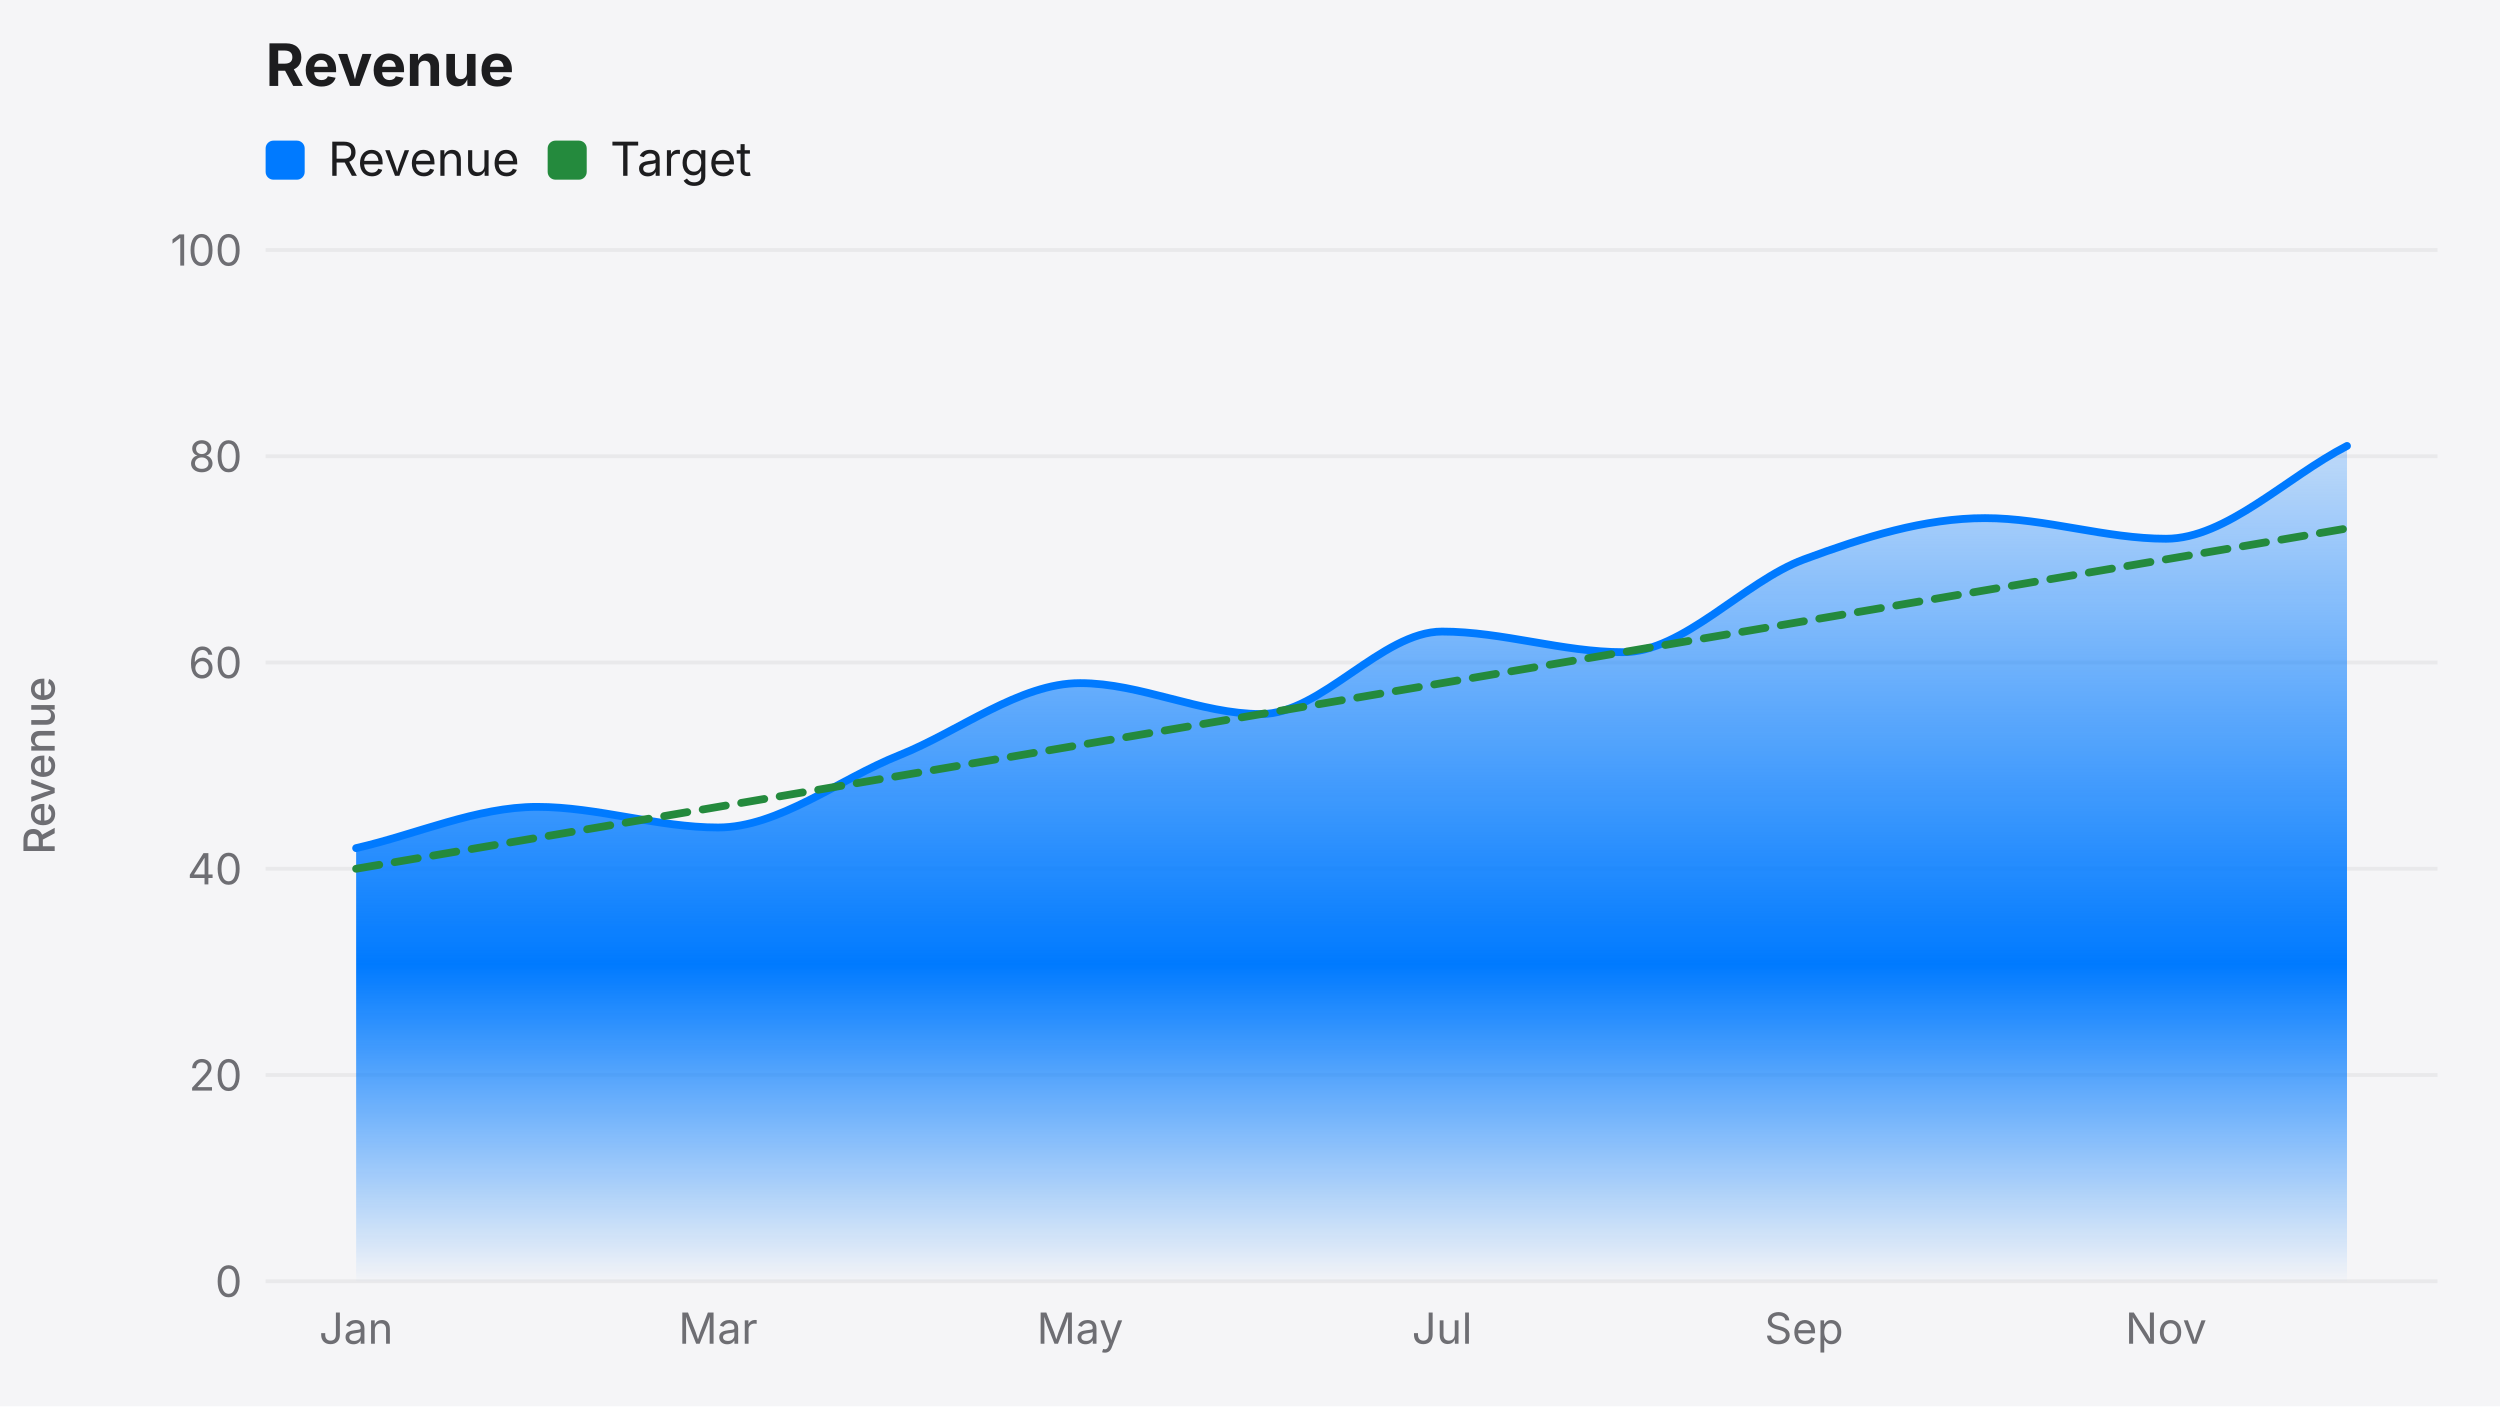
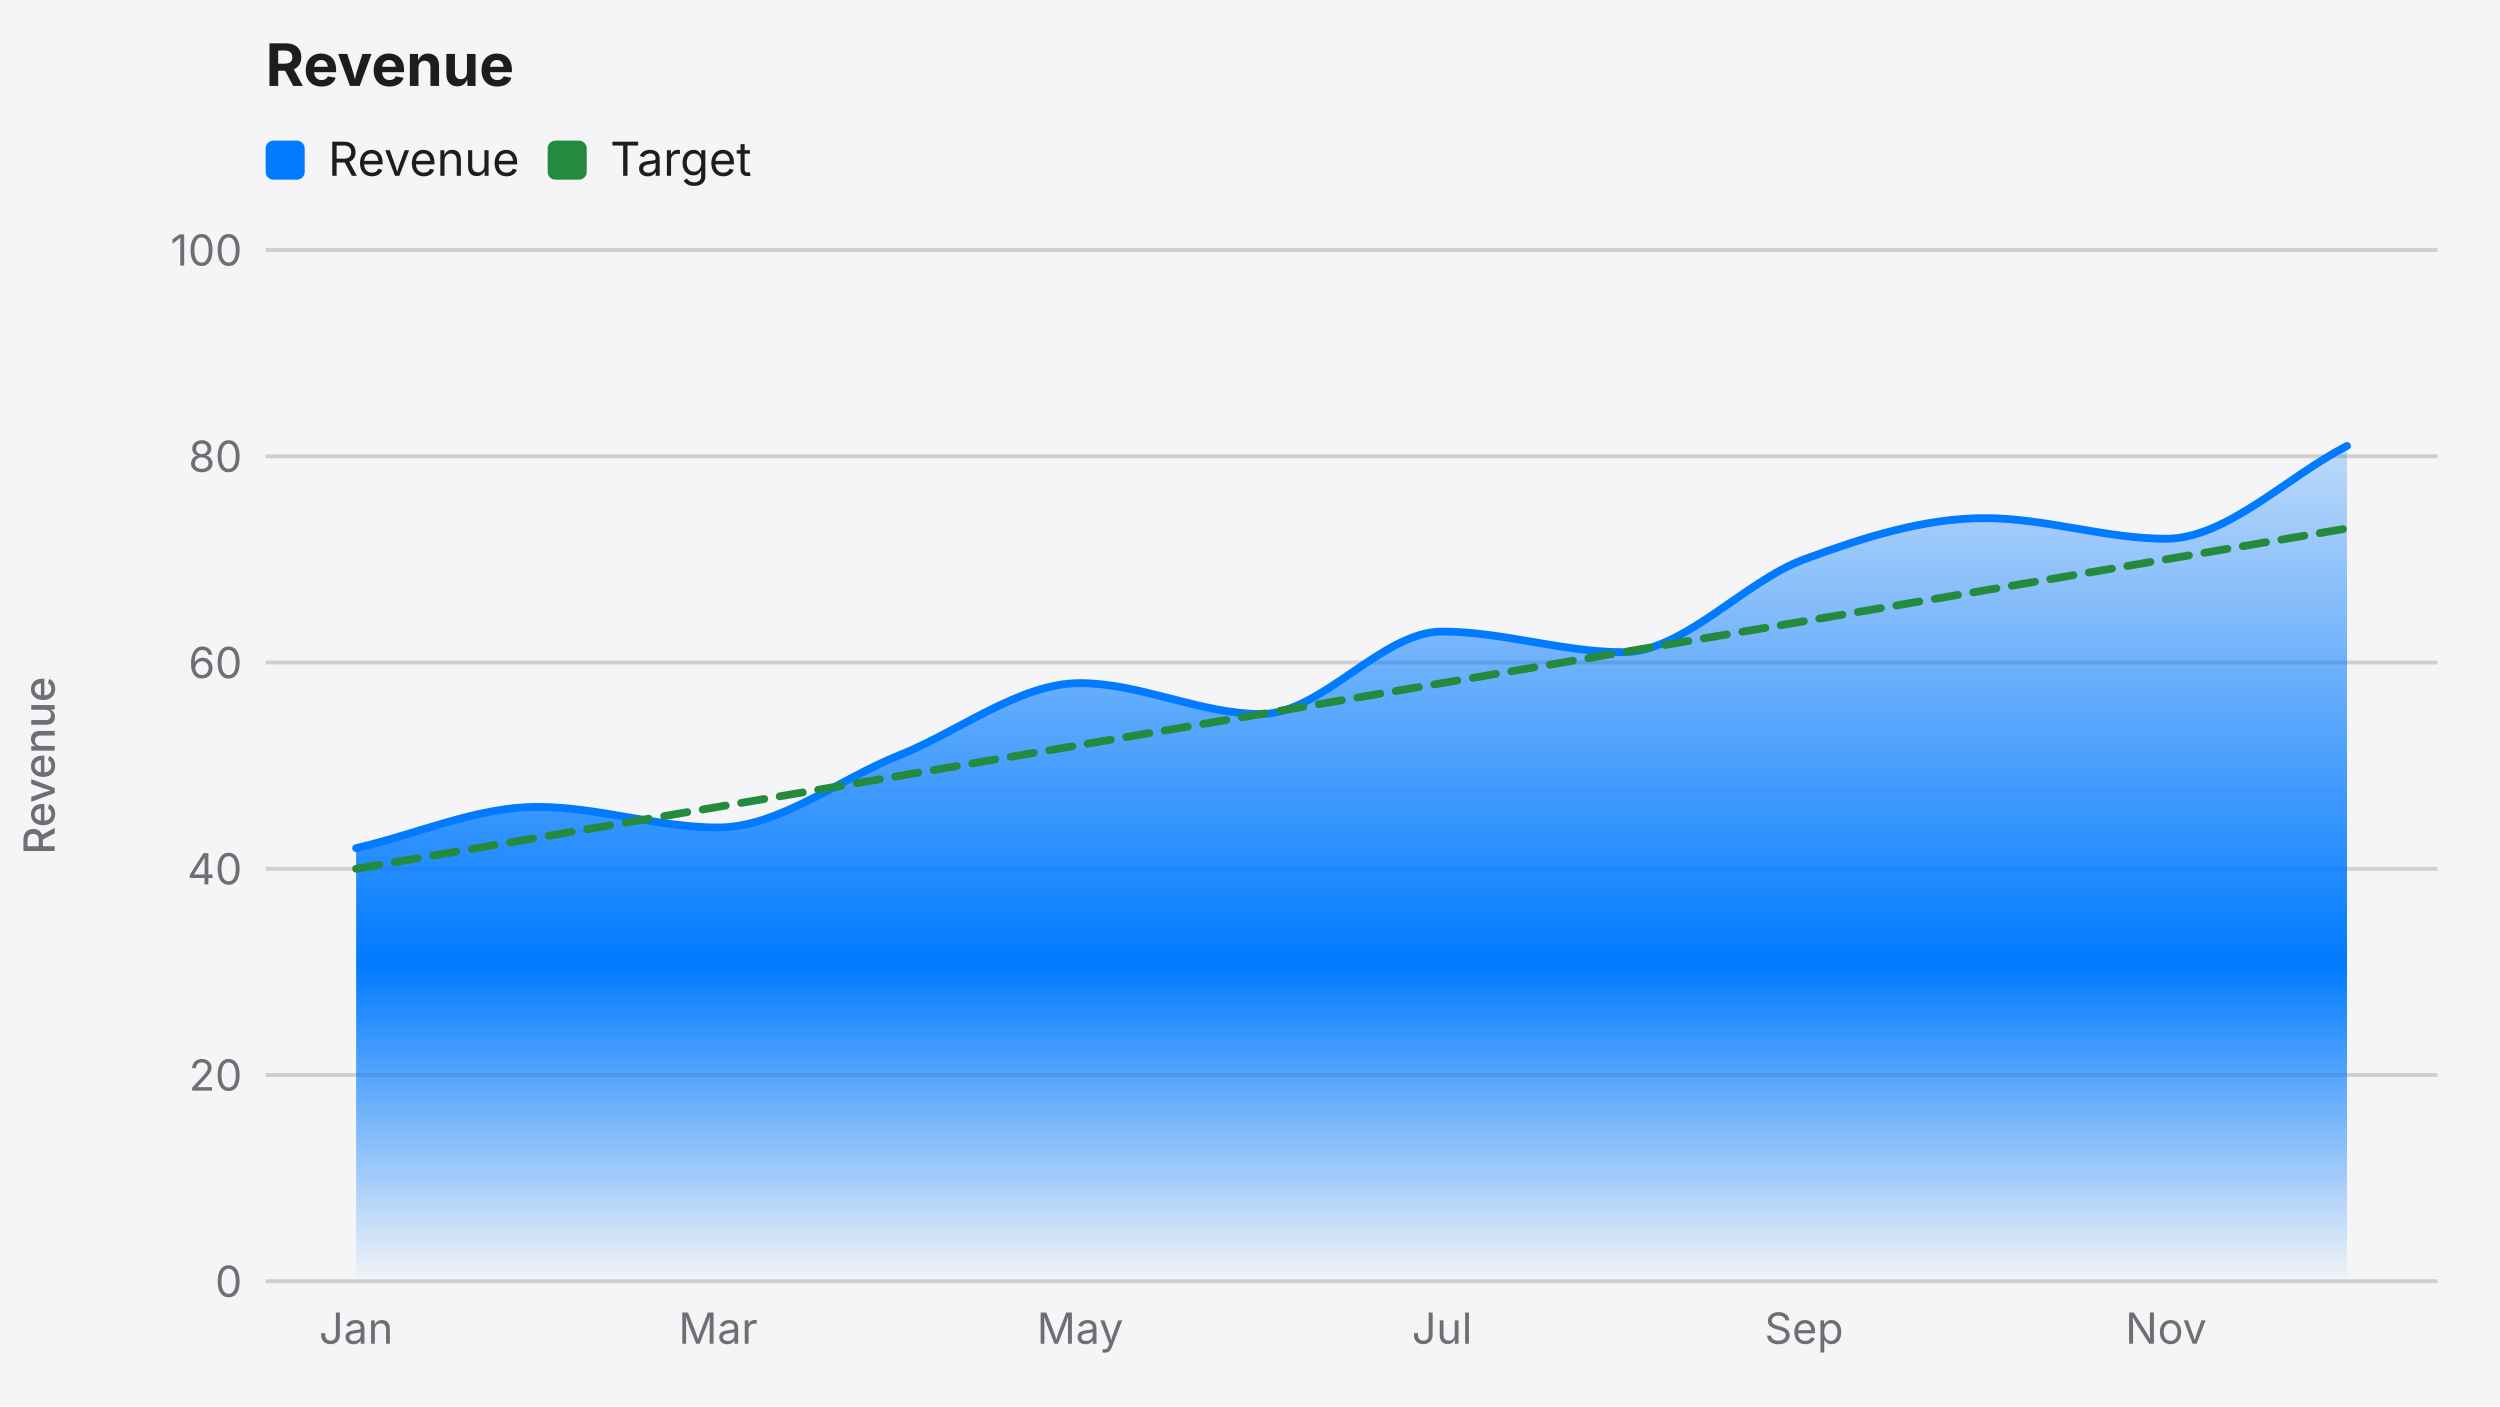
<svg xmlns="http://www.w3.org/2000/svg" width="640" height="360" viewBox="0 0 640 360" role="img" aria-label="Revenue stays near the target and finishes the year above it, at 81 against a target of 73." class="ck-chart" data-ck-type="line" data-ck-id="ck1lkp52g" style="color-scheme:light;font-family:Inter, sans-serif;font-variant-numeric:tabular-nums;font-feature-settings:'tnum';--ck-font-family:Inter, sans-serif">
  <rect width="100%" height="100%" fill="#f5f5f7" data-ck-card="1" />
  <rect width="100%" height="100%" fill="transparent" />
  <text x="68" y="22" fill="#1d1d1f" font-size="15" font-weight="650">Revenue</text>
  <rect x="68" y="36" width="10" height="10" rx="2" fill="#007aff" />
  <text x="84" y="45" fill="#1d1d1f" font-size="12">Revenue</text>
  <rect x="140.2" y="36" width="10" height="10" rx="2" fill="#248a3d" />
  <text x="156.2" y="45" fill="#1d1d1f" font-size="12">Target</text>
  <defs>
    <clipPath id="ck1lkp52gwiuuhv">
      <rect x="68" y="64" width="556" height="264" />
    </clipPath>
    <linearGradient id="ck1lkp52g-g0" x1="0" y1="0" x2="0" y2="1">
      <stop offset="0%" stop-color="#007aff" stop-opacity="0.22" />
      <stop offset="62%" stop-color="#007aff" stop-opacity="calc(0.22 * 0.35)" />
      <stop offset="100%" stop-color="#007aff" stop-opacity="0" />
    </linearGradient>
    <linearGradient id="ck1lkp52g-g1" x1="0" y1="0" x2="0" y2="1">
      <stop offset="0%" stop-color="#34c759" stop-opacity="0.22" />
      <stop offset="62%" stop-color="#34c759" stop-opacity="calc(0.22 * 0.35)" />
      <stop offset="100%" stop-color="#34c759" stop-opacity="0" />
    </linearGradient>
  </defs>
-   <line x1="68" y1="328" x2="624" y2="328" stroke="rgba(0, 0, 0, 0.05)" />
-   <line x1="68" y1="275.2" x2="624" y2="275.2" stroke="rgba(0, 0, 0, 0.05)" />
-   <line x1="68" y1="222.4" x2="624" y2="222.4" stroke="rgba(0, 0, 0, 0.05)" />
-   <line x1="68" y1="169.6" x2="624" y2="169.6" stroke="rgba(0, 0, 0, 0.05)" />
-   <line x1="68" y1="116.8" x2="624" y2="116.8" stroke="rgba(0, 0, 0, 0.05)" />
-   <line x1="68" y1="64" x2="624" y2="64" stroke="rgba(0, 0, 0, 0.05)" />
+   <line x1="68" y1="328" x2="624" y2="328" stroke="rgba(0, 0, 0, 0.16)" />
+   <line x1="68" y1="275.2" x2="624" y2="275.2" stroke="rgba(0, 0, 0, 0.16)" />
+   <line x1="68" y1="222.4" x2="624" y2="222.4" stroke="rgba(0, 0, 0, 0.16)" />
+   <line x1="68" y1="169.6" x2="624" y2="169.6" stroke="rgba(0, 0, 0, 0.16)" />
+   <line x1="68" y1="116.8" x2="624" y2="116.8" stroke="rgba(0, 0, 0, 0.16)" />
+   <line x1="68" y1="64" x2="624" y2="64" stroke="rgba(0, 0, 0, 0.16)" />
  <g clip-path="url(#ck1lkp52gwiuuhv)">
    <path d="M 91.17 217.12 C 106.61 213.6, 122.06 206.56, 137.5 206.56 C 152.94 206.56, 168.39 211.84, 183.83 211.84 C 199.28 211.84, 214.72 199.52, 230.17 193.36 C 245.61 187.2, 261.06 174.88, 276.5 174.88 C 291.94 174.88, 307.39 182.8, 322.83 182.8 C 338.28 182.8, 353.72 161.68, 369.17 161.68 C 384.61 161.68, 400.06 166.96, 415.5 166.96 C 430.94 166.96, 446.39 148.92, 461.83 143.2 C 477.28 137.48, 492.72 132.64, 508.17 132.64 C 523.61 132.64, 539.06 137.92, 554.5 137.92 C 569.94 137.92, 585.39 122.08, 600.83 114.16 L 600.83 328 L 91.17 328 Z" fill="url(#ck1lkp52g-g0)" fill-opacity="1" stroke="none" />
    <path d="M 91.17 217.12 C 106.61 213.6, 122.06 206.56, 137.5 206.56 C 152.94 206.56, 168.39 211.84, 183.83 211.84 C 199.28 211.84, 214.72 199.52, 230.17 193.36 C 245.61 187.2, 261.06 174.88, 276.5 174.88 C 291.94 174.88, 307.39 182.8, 322.83 182.8 C 338.28 182.8, 353.72 161.68, 369.17 161.68 C 384.61 161.68, 400.06 166.96, 415.5 166.96 C 430.94 166.96, 446.39 148.92, 461.83 143.2 C 477.28 137.48, 492.72 132.64, 508.17 132.64 C 523.61 132.64, 539.06 137.92, 554.5 137.92 C 569.94 137.92, 585.39 122.08, 600.83 114.16" fill="none" stroke="#007aff" stroke-linejoin="round" stroke-linecap="round" stroke-width="2" />
    <circle cx="91.17" cy="217.12" r="3" fill="#007aff" style="display:none" />
    <circle cx="137.5" cy="206.56" r="3" fill="#007aff" style="display:none" />
    <circle cx="183.83" cy="211.84" r="3" fill="#007aff" style="display:none" />
    <circle cx="230.17" cy="193.36" r="3" fill="#007aff" style="display:none" />
    <circle cx="276.5" cy="174.88" r="3" fill="#007aff" style="display:none" />
    <circle cx="322.83" cy="182.8" r="3" fill="#007aff" style="display:none" />
    <circle cx="369.17" cy="161.68" r="3" fill="#007aff" style="display:none" />
    <circle cx="415.5" cy="166.96" r="3" fill="#007aff" style="display:none" />
    <circle cx="461.83" cy="143.2" r="3" fill="#007aff" style="display:none" />
    <circle cx="508.17" cy="132.64" r="3" fill="#007aff" style="display:none" />
    <circle cx="554.5" cy="137.92" r="3" fill="#007aff" style="display:none" />
    <circle cx="600.83" cy="114.16" r="3" fill="#007aff" style="display:none" />
    <path d="M 91.17 222.4 C 106.61 219.76, 122.06 217.12, 137.5 214.48 C 152.94 211.84, 168.39 209.2, 183.83 206.56 C 199.28 203.92, 214.72 201.28, 230.17 198.64 C 245.61 196, 261.06 193.36, 276.5 190.72 C 291.94 188.08, 307.39 185.44, 322.83 182.8 C 338.28 180.16, 353.72 177.52, 369.17 174.88 C 384.61 172.24, 400.06 169.6, 415.5 166.96 C 430.94 164.32, 446.39 161.68, 461.83 159.04 C 477.28 156.4, 492.72 153.76, 508.17 151.12 C 523.61 148.48, 539.06 145.84, 554.5 143.2 C 569.94 140.56, 585.39 137.92, 600.83 135.28" fill="none" stroke="#248a3d" stroke-linejoin="round" stroke-linecap="round" stroke-dasharray="6 4" stroke-width="2" />
    <circle cx="91.17" cy="222.4" r="3" fill="#248a3d" style="display:none" />
    <circle cx="137.5" cy="214.48" r="3" fill="#248a3d" style="display:none" />
    <circle cx="183.83" cy="206.56" r="3" fill="#248a3d" style="display:none" />
    <circle cx="230.17" cy="198.64" r="3" fill="#248a3d" style="display:none" />
    <circle cx="276.5" cy="190.72" r="3" fill="#248a3d" style="display:none" />
    <circle cx="322.83" cy="182.8" r="3" fill="#248a3d" style="display:none" />
    <circle cx="369.17" cy="174.88" r="3" fill="#248a3d" style="display:none" />
    <circle cx="415.5" cy="166.96" r="3" fill="#248a3d" style="display:none" />
    <circle cx="461.83" cy="159.04" r="3" fill="#248a3d" style="display:none" />
    <circle cx="508.17" cy="151.12" r="3" fill="#248a3d" style="display:none" />
    <circle cx="554.5" cy="143.2" r="3" fill="#248a3d" style="display:none" />
    <circle cx="600.83" cy="135.28" r="3" fill="#248a3d" style="display:none" />
  </g>
  <text x="62" y="332" text-anchor="end" fill="#6e6e73" font-size="11">0</text>
  <text x="62" y="279.2" text-anchor="end" fill="#6e6e73" font-size="11">20</text>
  <text x="62" y="226.4" text-anchor="end" fill="#6e6e73" font-size="11">40</text>
  <text x="62" y="173.6" text-anchor="end" fill="#6e6e73" font-size="11">60</text>
  <text x="62" y="120.8" text-anchor="end" fill="#6e6e73" font-size="11">80</text>
  <text x="62" y="68" text-anchor="end" fill="#6e6e73" font-size="11">100</text>
  <text x="91.17" y="344" text-anchor="middle" fill="#6e6e73" font-size="11">Jan</text>
  <text x="183.83" y="344" text-anchor="middle" fill="#6e6e73" font-size="11">Mar</text>
  <text x="276.5" y="344" text-anchor="middle" fill="#6e6e73" font-size="11">May</text>
  <text x="369.17" y="344" text-anchor="middle" fill="#6e6e73" font-size="11">Jul</text>
  <text x="461.83" y="344" text-anchor="middle" fill="#6e6e73" font-size="11">Sep</text>
  <text x="554.5" y="344" text-anchor="middle" fill="#6e6e73" font-size="11">Nov</text>
  <text x="14" y="196" text-anchor="middle" fill="#6e6e73" font-size="11" font-weight="500" transform="rotate(-90 14 196)">Revenue</text>
</svg>
